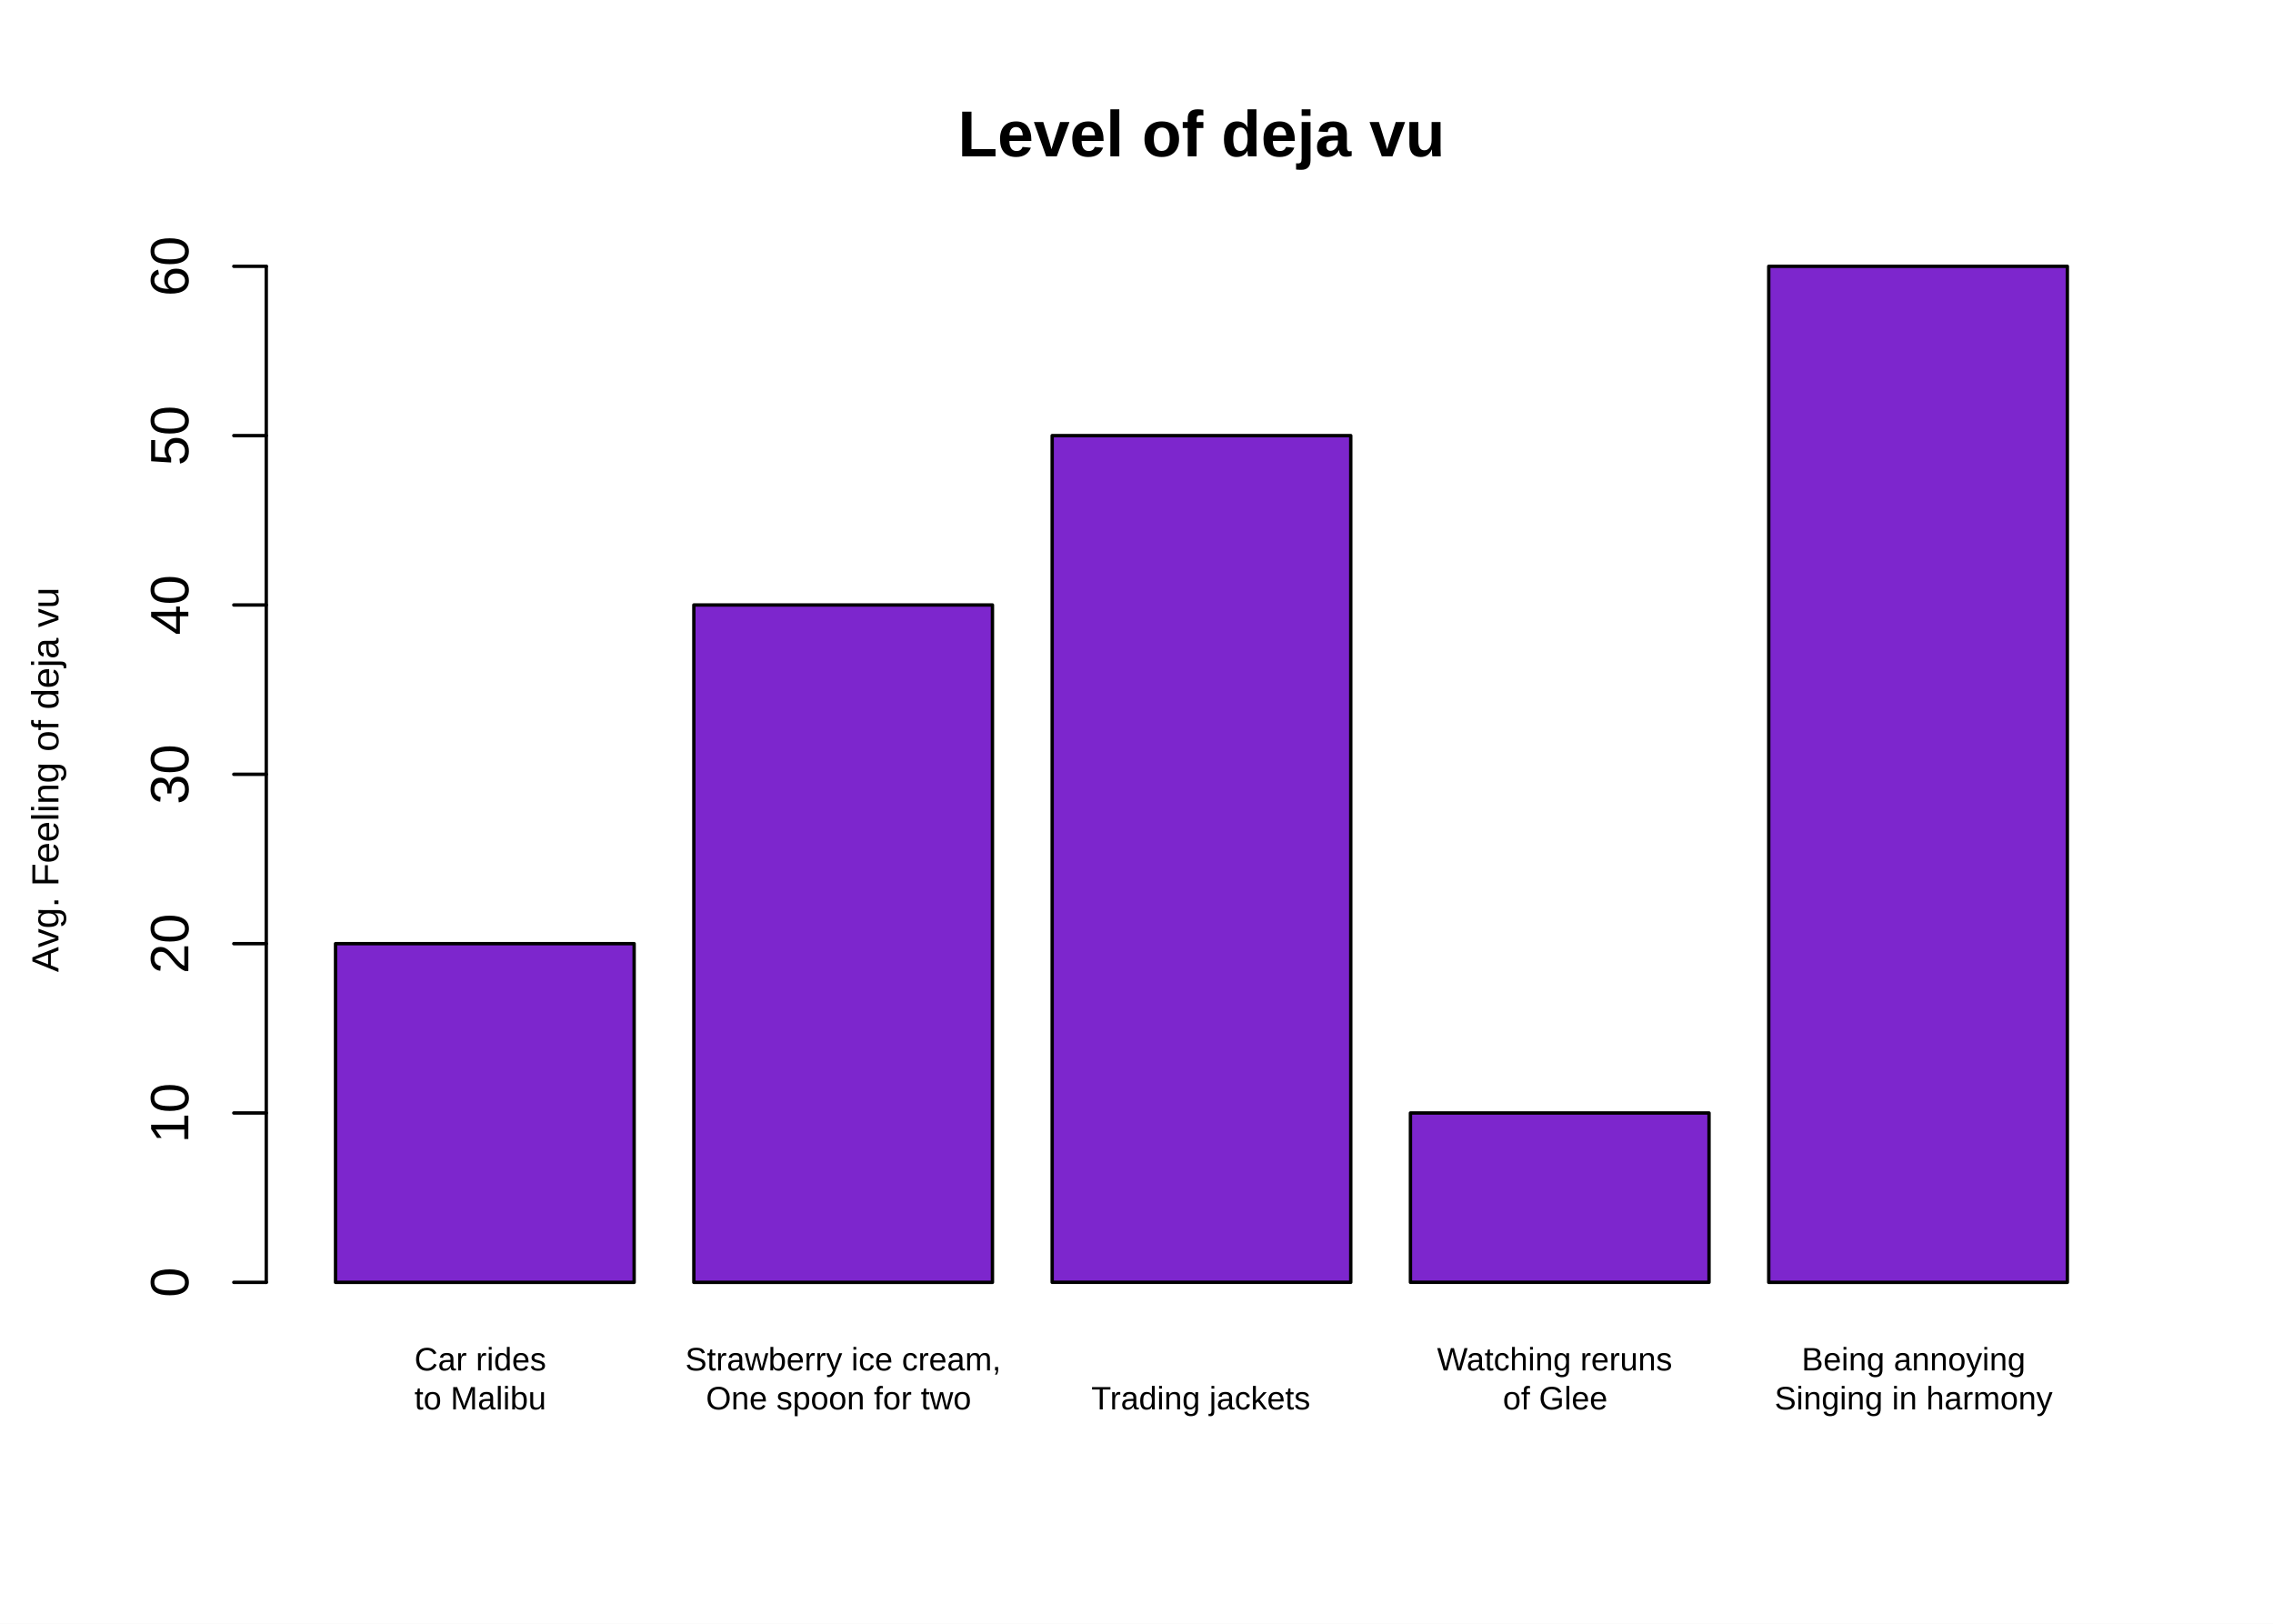
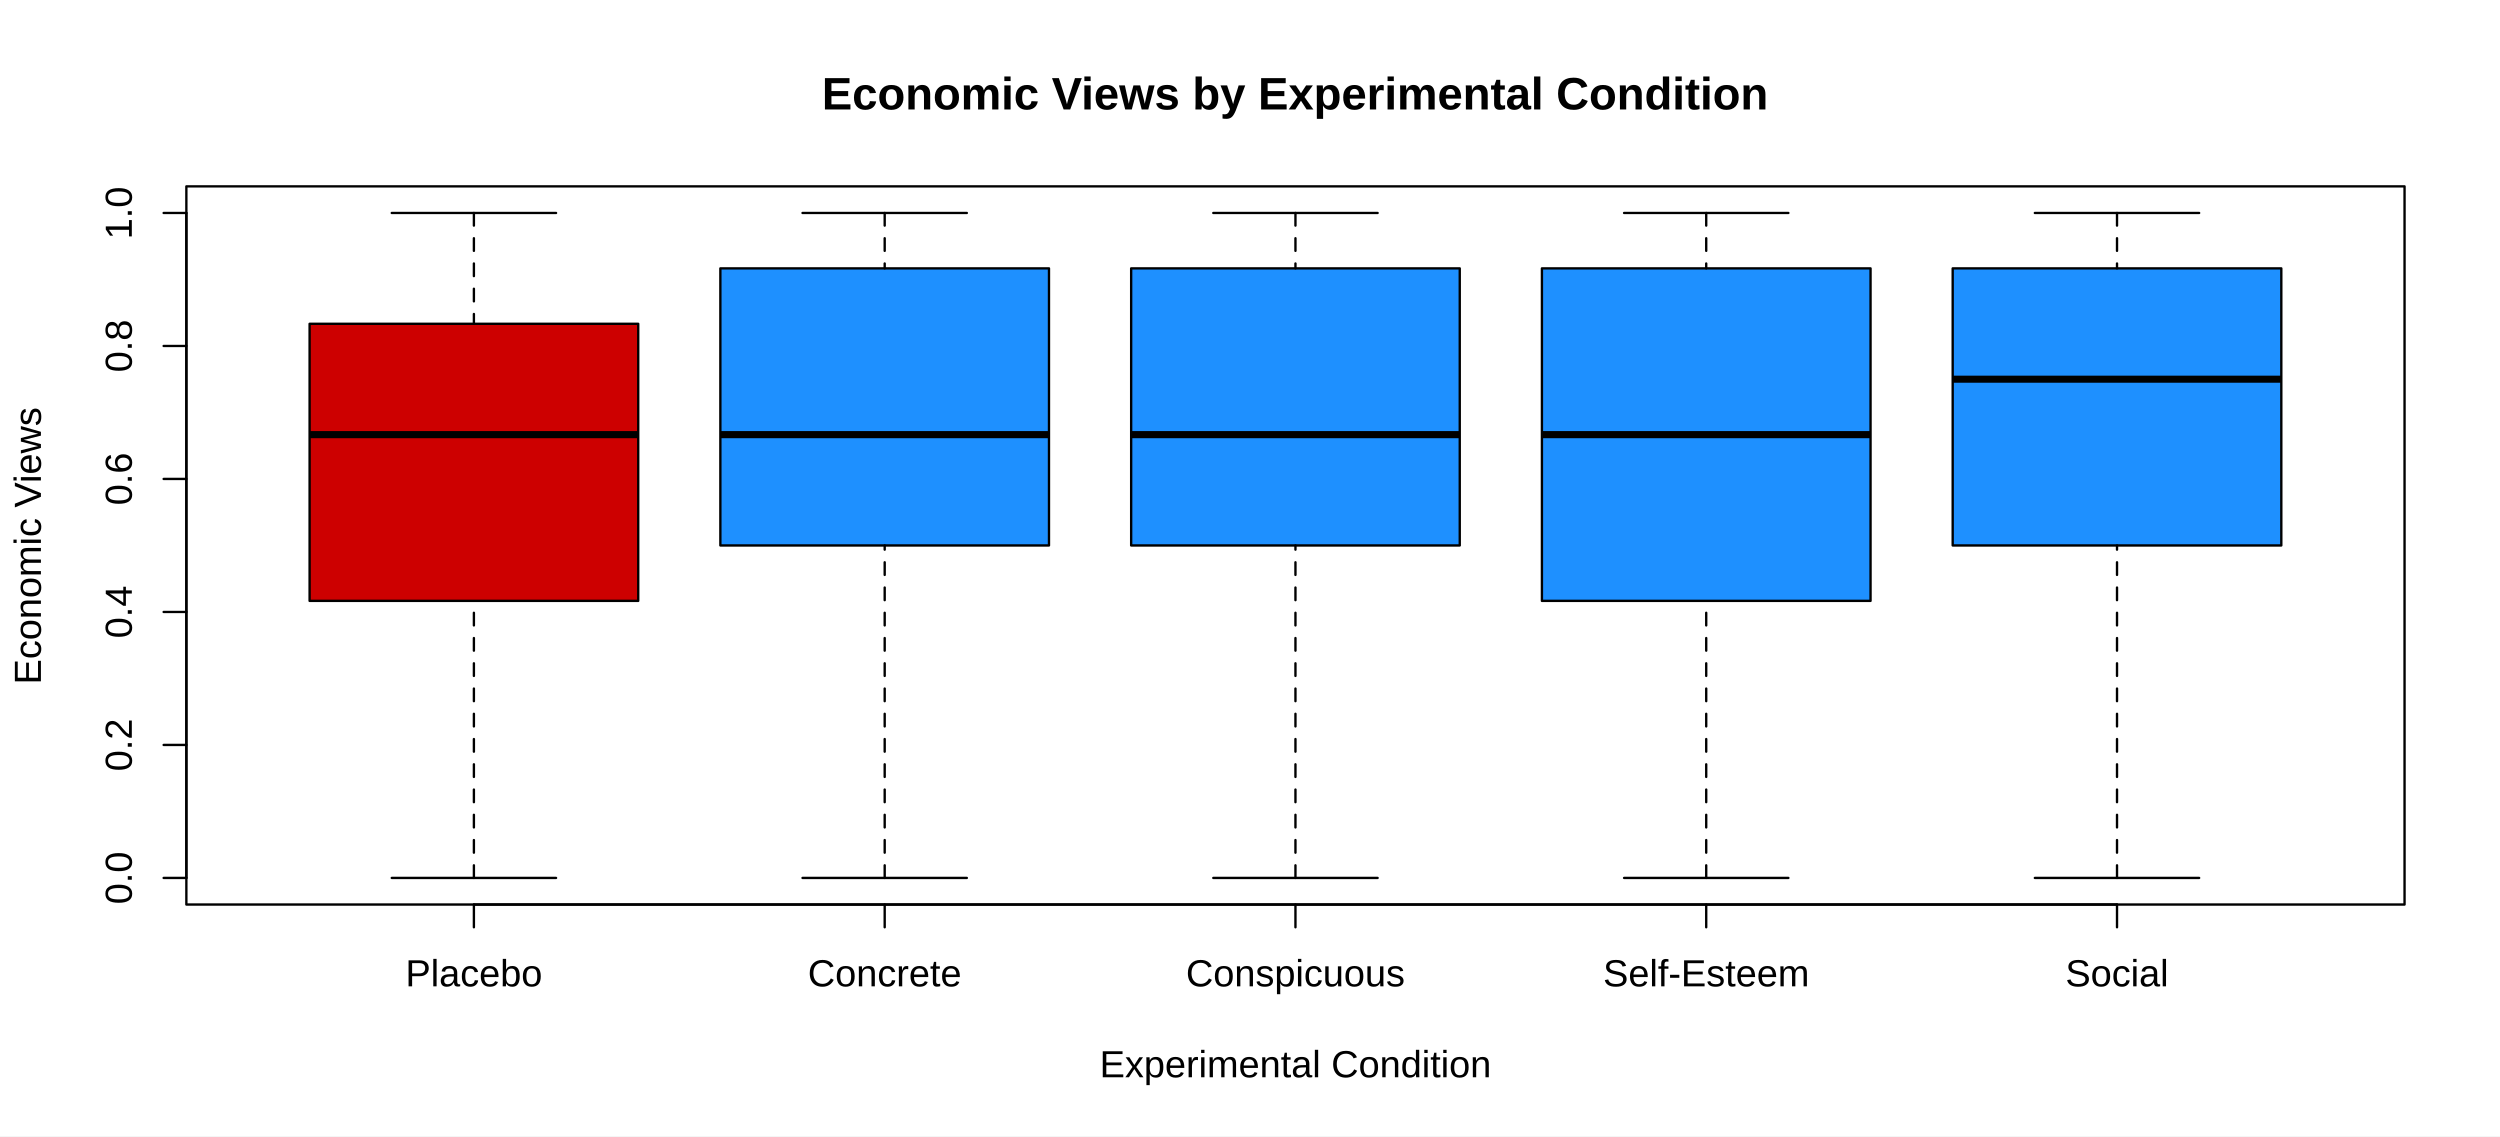
- <svg xmlns="http://www.w3.org/2000/svg" viewBox="0 0 504.00 360.00">
+ <svg xmlns="http://www.w3.org/2000/svg" viewBox="0 0 792.00 360.00">
  <defs>
    <style type="text/css">
    line, polyline, polygon, path, rect, circle {
      fill: none;
      stroke: #000000;
      stroke-linecap: round;
      stroke-linejoin: round;
      stroke-miterlimit: 10.00;
    }
  </style>
  </defs>
  <rect width="100%" height="100%" style="stroke: none; fill: #FFFFFF;" />
-   <rect x="74.40" y="209.22" width="66.21" height="75.09" style="stroke-width: 0.75; fill: #7D26CD;" />
-   <rect x="153.85" y="134.13" width="66.21" height="150.18" style="stroke-width: 0.75; fill: #7D26CD;" />
-   <rect x="233.30" y="96.58" width="66.21" height="187.72" style="stroke-width: 0.75; fill: #7D26CD;" />
-   <rect x="312.74" y="246.76" width="66.21" height="37.54" style="stroke-width: 0.75; fill: #7D26CD;" />
-   <rect x="392.19" y="59.04" width="66.21" height="225.27" style="stroke-width: 0.75; fill: #7D26CD;" />
-   <text x="91.90" y="303.84" style="font-size: 7.20px; font-family: Arial;" textLength="31.21px" lengthAdjust="spacingAndGlyphs">Car rides </text>
-   <text x="91.90" y="312.48" style="font-size: 7.20px; font-family: Arial;" textLength="31.22px" lengthAdjust="spacingAndGlyphs"> to Malibu</text>
-   <text x="151.94" y="303.84" style="font-size: 7.20px; font-family: Arial;" textLength="70.02px" lengthAdjust="spacingAndGlyphs">Strawberry ice cream,</text>
-   <text x="156.53" y="312.48" style="font-size: 7.20px; font-family: Arial;" textLength="60.83px" lengthAdjust="spacingAndGlyphs"> One spoon for two</text>
-   <text x="241.99" y="312.48" style="font-size: 7.20px; font-family: Arial;" textLength="48.82px" lengthAdjust="spacingAndGlyphs">Trading jackets</text>
-   <text x="318.64" y="303.84" style="font-size: 7.20px; font-family: Arial;" textLength="54.42px" lengthAdjust="spacingAndGlyphs">Watching reruns </text>
-   <text x="333.24" y="312.48" style="font-size: 7.20px; font-family: Arial;" textLength="25.21px" lengthAdjust="spacingAndGlyphs"> of Glee</text>
-   <text x="399.48" y="303.84" style="font-size: 7.20px; font-family: Arial;" textLength="51.64px" lengthAdjust="spacingAndGlyphs">Being annoying </text>
-   <text x="393.48" y="312.48" style="font-size: 7.20px; font-family: Arial;" textLength="63.64px" lengthAdjust="spacingAndGlyphs"> Singing in harmony</text>
-   <text x="212.38" y="34.67" style="font-size: 14.40px; font-weight: bold; font-family: Arial;" textLength="108.04px" lengthAdjust="spacingAndGlyphs">Level of deja vu</text>
-   <text transform="translate(12.96,215.53) rotate(-90)" style="font-size: 8.40px; font-family: Arial;" textLength="85.45px" lengthAdjust="spacingAndGlyphs">Avg. Feeling of deja vu</text>
-   <line x1="59.04" y1="284.31" x2="59.04" y2="59.04" style="stroke-width: 0.75;" />
-   <line x1="59.04" y1="284.31" x2="51.84" y2="284.31" style="stroke-width: 0.75;" />
-   <line x1="59.04" y1="246.76" x2="51.84" y2="246.76" style="stroke-width: 0.75;" />
-   <line x1="59.04" y1="209.22" x2="51.84" y2="209.22" style="stroke-width: 0.75;" />
-   <line x1="59.04" y1="171.67" x2="51.84" y2="171.67" style="stroke-width: 0.75;" />
-   <line x1="59.04" y1="134.13" x2="51.84" y2="134.13" style="stroke-width: 0.75;" />
-   <line x1="59.04" y1="96.58" x2="51.84" y2="96.58" style="stroke-width: 0.75;" />
-   <line x1="59.04" y1="59.04" x2="51.84" y2="59.04" style="stroke-width: 0.75;" />
-   <text transform="translate(41.76,287.64) rotate(-90)" style="font-size: 12.00px; font-family: Arial;" textLength="6.67px" lengthAdjust="spacingAndGlyphs">0</text>
-   <text transform="translate(41.76,253.44) rotate(-90)" style="font-size: 12.00px; font-family: Arial;" textLength="13.35px" lengthAdjust="spacingAndGlyphs">10</text>
-   <text transform="translate(41.76,215.89) rotate(-90)" style="font-size: 12.00px; font-family: Arial;" textLength="13.35px" lengthAdjust="spacingAndGlyphs">20</text>
-   <text transform="translate(41.76,178.35) rotate(-90)" style="font-size: 12.00px; font-family: Arial;" textLength="13.35px" lengthAdjust="spacingAndGlyphs">30</text>
-   <text transform="translate(41.76,140.80) rotate(-90)" style="font-size: 12.00px; font-family: Arial;" textLength="13.35px" lengthAdjust="spacingAndGlyphs">40</text>
-   <text transform="translate(41.76,103.26) rotate(-90)" style="font-size: 12.00px; font-family: Arial;" textLength="13.35px" lengthAdjust="spacingAndGlyphs">50</text>
-   <text transform="translate(41.76,65.71) rotate(-90)" style="font-size: 12.00px; font-family: Arial;" textLength="13.35px" lengthAdjust="spacingAndGlyphs">60</text>
+   <defs>
+     <clipPath id="cpNTkuMDR8NzYxLjc2fDI4Ni41Nnw1OS4wNA==">
+       <rect x="59.04" y="59.04" width="702.72" height="227.52" />
+     </clipPath>
+   </defs>
+   <polygon points="98.08,190.36 202.19,190.36 202.19,102.58 98.08,102.58 " style="stroke-width: 0.75; stroke: none; fill: #CD0000;" clip-path="url(#cpNTkuMDR8NzYxLjc2fDI4Ni41Nnw1OS4wNA==)" />
+   <line x1="98.08" y1="137.69" x2="202.19" y2="137.69" style="stroke-width: 2.25; stroke-linecap: butt;" clip-path="url(#cpNTkuMDR8NzYxLjc2fDI4Ni41Nnw1OS4wNA==)" />
+   <line x1="150.13" y1="278.13" x2="150.13" y2="190.36" style="stroke-width: 0.75; stroke-dasharray: 4.00,4.00;" clip-path="url(#cpNTkuMDR8NzYxLjc2fDI4Ni41Nnw1OS4wNA==)" />
+   <line x1="150.13" y1="67.47" x2="150.13" y2="102.58" style="stroke-width: 0.75; stroke-dasharray: 4.00,4.00;" clip-path="url(#cpNTkuMDR8NzYxLjc2fDI4Ni41Nnw1OS4wNA==)" />
+   <line x1="124.11" y1="278.13" x2="176.16" y2="278.13" style="stroke-width: 0.75;" clip-path="url(#cpNTkuMDR8NzYxLjc2fDI4Ni41Nnw1OS4wNA==)" />
+   <line x1="124.11" y1="67.47" x2="176.16" y2="67.47" style="stroke-width: 0.75;" clip-path="url(#cpNTkuMDR8NzYxLjc2fDI4Ni41Nnw1OS4wNA==)" />
+   <polyline points="98.08,190.36 202.19,190.36 202.19,102.58 98.08,102.58 98.08,190.36 " style="stroke-width: 0.75;" clip-path="url(#cpNTkuMDR8NzYxLjc2fDI4Ni41Nnw1OS4wNA==)" />
+   <polygon points="228.21,172.80 332.32,172.80 332.32,85.02 228.21,85.02 " style="stroke-width: 0.75; stroke: none; fill: #1E90FF;" clip-path="url(#cpNTkuMDR8NzYxLjc2fDI4Ni41Nnw1OS4wNA==)" />
+   <line x1="228.21" y1="137.69" x2="332.32" y2="137.69" style="stroke-width: 2.25; stroke-linecap: butt;" clip-path="url(#cpNTkuMDR8NzYxLjc2fDI4Ni41Nnw1OS4wNA==)" />
+   <line x1="280.27" y1="278.13" x2="280.27" y2="172.80" style="stroke-width: 0.75; stroke-dasharray: 4.00,4.00;" clip-path="url(#cpNTkuMDR8NzYxLjc2fDI4Ni41Nnw1OS4wNA==)" />
+   <line x1="280.27" y1="67.47" x2="280.27" y2="85.02" style="stroke-width: 0.75; stroke-dasharray: 4.00,4.00;" clip-path="url(#cpNTkuMDR8NzYxLjc2fDI4Ni41Nnw1OS4wNA==)" />
+   <line x1="254.24" y1="278.13" x2="306.29" y2="278.13" style="stroke-width: 0.75;" clip-path="url(#cpNTkuMDR8NzYxLjc2fDI4Ni41Nnw1OS4wNA==)" />
+   <line x1="254.24" y1="67.47" x2="306.29" y2="67.47" style="stroke-width: 0.75;" clip-path="url(#cpNTkuMDR8NzYxLjc2fDI4Ni41Nnw1OS4wNA==)" />
+   <polyline points="228.21,172.80 332.32,172.80 332.32,85.02 228.21,85.02 228.21,172.80 " style="stroke-width: 0.75;" clip-path="url(#cpNTkuMDR8NzYxLjc2fDI4Ni41Nnw1OS4wNA==)" />
+   <polygon points="358.35,172.80 462.45,172.80 462.45,85.02 358.35,85.02 " style="stroke-width: 0.75; stroke: none; fill: #1E90FF;" clip-path="url(#cpNTkuMDR8NzYxLjc2fDI4Ni41Nnw1OS4wNA==)" />
+   <line x1="358.35" y1="137.69" x2="462.45" y2="137.69" style="stroke-width: 2.25; stroke-linecap: butt;" clip-path="url(#cpNTkuMDR8NzYxLjc2fDI4Ni41Nnw1OS4wNA==)" />
+   <line x1="410.40" y1="278.13" x2="410.40" y2="172.80" style="stroke-width: 0.75; stroke-dasharray: 4.00,4.00;" clip-path="url(#cpNTkuMDR8NzYxLjc2fDI4Ni41Nnw1OS4wNA==)" />
+   <line x1="410.40" y1="67.47" x2="410.40" y2="85.02" style="stroke-width: 0.75; stroke-dasharray: 4.00,4.00;" clip-path="url(#cpNTkuMDR8NzYxLjc2fDI4Ni41Nnw1OS4wNA==)" />
+   <line x1="384.37" y1="278.13" x2="436.43" y2="278.13" style="stroke-width: 0.75;" clip-path="url(#cpNTkuMDR8NzYxLjc2fDI4Ni41Nnw1OS4wNA==)" />
+   <line x1="384.37" y1="67.47" x2="436.43" y2="67.47" style="stroke-width: 0.75;" clip-path="url(#cpNTkuMDR8NzYxLjc2fDI4Ni41Nnw1OS4wNA==)" />
+   <polyline points="358.35,172.80 462.45,172.80 462.45,85.02 358.35,85.02 358.35,172.80 " style="stroke-width: 0.75;" clip-path="url(#cpNTkuMDR8NzYxLjc2fDI4Ni41Nnw1OS4wNA==)" />
+   <polygon points="488.48,190.36 592.59,190.36 592.59,85.02 488.48,85.02 " style="stroke-width: 0.75; stroke: none; fill: #1E90FF;" clip-path="url(#cpNTkuMDR8NzYxLjc2fDI4Ni41Nnw1OS4wNA==)" />
+   <line x1="488.48" y1="137.69" x2="592.59" y2="137.69" style="stroke-width: 2.25; stroke-linecap: butt;" clip-path="url(#cpNTkuMDR8NzYxLjc2fDI4Ni41Nnw1OS4wNA==)" />
+   <line x1="540.53" y1="278.13" x2="540.53" y2="190.36" style="stroke-width: 0.75; stroke-dasharray: 4.00,4.00;" clip-path="url(#cpNTkuMDR8NzYxLjc2fDI4Ni41Nnw1OS4wNA==)" />
+   <line x1="540.53" y1="67.47" x2="540.53" y2="85.02" style="stroke-width: 0.75; stroke-dasharray: 4.00,4.00;" clip-path="url(#cpNTkuMDR8NzYxLjc2fDI4Ni41Nnw1OS4wNA==)" />
+   <line x1="514.51" y1="278.13" x2="566.56" y2="278.13" style="stroke-width: 0.75;" clip-path="url(#cpNTkuMDR8NzYxLjc2fDI4Ni41Nnw1OS4wNA==)" />
+   <line x1="514.51" y1="67.47" x2="566.56" y2="67.47" style="stroke-width: 0.75;" clip-path="url(#cpNTkuMDR8NzYxLjc2fDI4Ni41Nnw1OS4wNA==)" />
+   <polyline points="488.48,190.36 592.59,190.36 592.59,85.02 488.48,85.02 488.48,190.36 " style="stroke-width: 0.75;" clip-path="url(#cpNTkuMDR8NzYxLjc2fDI4Ni41Nnw1OS4wNA==)" />
+   <polygon points="618.61,172.80 722.72,172.80 722.72,85.02 618.61,85.02 " style="stroke-width: 0.75; stroke: none; fill: #1E90FF;" clip-path="url(#cpNTkuMDR8NzYxLjc2fDI4Ni41Nnw1OS4wNA==)" />
+   <line x1="618.61" y1="120.13" x2="722.72" y2="120.13" style="stroke-width: 2.25; stroke-linecap: butt;" clip-path="url(#cpNTkuMDR8NzYxLjc2fDI4Ni41Nnw1OS4wNA==)" />
+   <line x1="670.67" y1="278.13" x2="670.67" y2="172.80" style="stroke-width: 0.75; stroke-dasharray: 4.00,4.00;" clip-path="url(#cpNTkuMDR8NzYxLjc2fDI4Ni41Nnw1OS4wNA==)" />
+   <line x1="670.67" y1="67.47" x2="670.67" y2="85.02" style="stroke-width: 0.75; stroke-dasharray: 4.00,4.00;" clip-path="url(#cpNTkuMDR8NzYxLjc2fDI4Ni41Nnw1OS4wNA==)" />
+   <line x1="644.64" y1="278.13" x2="696.69" y2="278.13" style="stroke-width: 0.75;" clip-path="url(#cpNTkuMDR8NzYxLjc2fDI4Ni41Nnw1OS4wNA==)" />
+   <line x1="644.64" y1="67.47" x2="696.69" y2="67.47" style="stroke-width: 0.75;" clip-path="url(#cpNTkuMDR8NzYxLjc2fDI4Ni41Nnw1OS4wNA==)" />
+   <polyline points="618.61,172.80 722.72,172.80 722.72,85.02 618.61,85.02 618.61,172.80 " style="stroke-width: 0.75;" clip-path="url(#cpNTkuMDR8NzYxLjc2fDI4Ni41Nnw1OS4wNA==)" />
+   <defs>
+     <clipPath id="cpMC4wMHw3OTIuMDB8MzYwLjAwfDAuMDA=">
+       <rect x="0.00" y="0.00" width="792.00" height="360.00" />
+     </clipPath>
+   </defs>
+   <line x1="150.13" y1="286.56" x2="670.67" y2="286.56" style="stroke-width: 0.75;" clip-path="url(#cpMC4wMHw3OTIuMDB8MzYwLjAwfDAuMDA=)" />
+   <line x1="150.13" y1="286.56" x2="150.13" y2="293.76" style="stroke-width: 0.75;" clip-path="url(#cpMC4wMHw3OTIuMDB8MzYwLjAwfDAuMDA=)" />
+   <line x1="280.27" y1="286.56" x2="280.27" y2="293.76" style="stroke-width: 0.75;" clip-path="url(#cpMC4wMHw3OTIuMDB8MzYwLjAwfDAuMDA=)" />
+   <line x1="410.40" y1="286.56" x2="410.40" y2="293.76" style="stroke-width: 0.75;" clip-path="url(#cpMC4wMHw3OTIuMDB8MzYwLjAwfDAuMDA=)" />
+   <line x1="540.53" y1="286.56" x2="540.53" y2="293.76" style="stroke-width: 0.75;" clip-path="url(#cpMC4wMHw3OTIuMDB8MzYwLjAwfDAuMDA=)" />
+   <line x1="670.67" y1="286.56" x2="670.67" y2="293.76" style="stroke-width: 0.75;" clip-path="url(#cpMC4wMHw3OTIuMDB8MzYwLjAwfDAuMDA=)" />
+   <g clip-path="url(#cpMC4wMHw3OTIuMDB8MzYwLjAwfDAuMDA=)">
+     <text x="128.45" y="312.48" style="font-size: 12.00px; font-family: Arial;" textLength="43.37px" lengthAdjust="spacingAndGlyphs">Placebo</text>
+   </g>
+   <g clip-path="url(#cpMC4wMHw3OTIuMDB8MzYwLjAwfDAuMDA=)">
+     <text x="255.92" y="312.48" style="font-size: 12.00px; font-family: Arial;" textLength="48.69px" lengthAdjust="spacingAndGlyphs">Concrete</text>
+   </g>
+   <g clip-path="url(#cpMC4wMHw3OTIuMDB8MzYwLjAwfDAuMDA=)">
+     <text x="375.71" y="312.48" style="font-size: 12.00px; font-family: Arial;" textLength="69.38px" lengthAdjust="spacingAndGlyphs">Conspicuous</text>
+   </g>
+   <g clip-path="url(#cpMC4wMHw3OTIuMDB8MzYwLjAwfDAuMDA=)">
+     <text x="507.86" y="312.48" style="font-size: 12.00px; font-family: Arial;" textLength="65.36px" lengthAdjust="spacingAndGlyphs">Self-Esteem</text>
+   </g>
+   <g clip-path="url(#cpMC4wMHw3OTIuMDB8MzYwLjAwfDAuMDA=)">
+     <text x="654.32" y="312.48" style="font-size: 12.00px; font-family: Arial;" textLength="32.68px" lengthAdjust="spacingAndGlyphs">Social</text>
+   </g>
+   <line x1="59.04" y1="278.13" x2="59.04" y2="67.47" style="stroke-width: 0.75;" clip-path="url(#cpMC4wMHw3OTIuMDB8MzYwLjAwfDAuMDA=)" />
+   <line x1="59.04" y1="278.13" x2="51.84" y2="278.13" style="stroke-width: 0.75;" clip-path="url(#cpMC4wMHw3OTIuMDB8MzYwLjAwfDAuMDA=)" />
+   <line x1="59.04" y1="236.00" x2="51.84" y2="236.00" style="stroke-width: 0.75;" clip-path="url(#cpMC4wMHw3OTIuMDB8MzYwLjAwfDAuMDA=)" />
+   <line x1="59.04" y1="193.87" x2="51.84" y2="193.87" style="stroke-width: 0.75;" clip-path="url(#cpMC4wMHw3OTIuMDB8MzYwLjAwfDAuMDA=)" />
+   <line x1="59.04" y1="151.73" x2="51.84" y2="151.73" style="stroke-width: 0.75;" clip-path="url(#cpMC4wMHw3OTIuMDB8MzYwLjAwfDAuMDA=)" />
+   <line x1="59.04" y1="109.60" x2="51.84" y2="109.60" style="stroke-width: 0.75;" clip-path="url(#cpMC4wMHw3OTIuMDB8MzYwLjAwfDAuMDA=)" />
+   <line x1="59.04" y1="67.47" x2="51.84" y2="67.47" style="stroke-width: 0.75;" clip-path="url(#cpMC4wMHw3OTIuMDB8MzYwLjAwfDAuMDA=)" />
+   <g clip-path="url(#cpMC4wMHw3OTIuMDB8MzYwLjAwfDAuMDA=)">
+     <text transform="translate(41.76,286.47) rotate(-90)" style="font-size: 12.00px; font-family: Arial;" textLength="16.68px" lengthAdjust="spacingAndGlyphs">0.0</text>
+   </g>
+   <g clip-path="url(#cpMC4wMHw3OTIuMDB8MzYwLjAwfDAuMDA=)">
+     <text transform="translate(41.76,244.34) rotate(-90)" style="font-size: 12.00px; font-family: Arial;" textLength="16.68px" lengthAdjust="spacingAndGlyphs">0.2</text>
+   </g>
+   <g clip-path="url(#cpMC4wMHw3OTIuMDB8MzYwLjAwfDAuMDA=)">
+     <text transform="translate(41.76,202.21) rotate(-90)" style="font-size: 12.00px; font-family: Arial;" textLength="16.68px" lengthAdjust="spacingAndGlyphs">0.4</text>
+   </g>
+   <g clip-path="url(#cpMC4wMHw3OTIuMDB8MzYwLjAwfDAuMDA=)">
+     <text transform="translate(41.76,160.07) rotate(-90)" style="font-size: 12.00px; font-family: Arial;" textLength="16.68px" lengthAdjust="spacingAndGlyphs">0.6</text>
+   </g>
+   <g clip-path="url(#cpMC4wMHw3OTIuMDB8MzYwLjAwfDAuMDA=)">
+     <text transform="translate(41.76,117.94) rotate(-90)" style="font-size: 12.00px; font-family: Arial;" textLength="16.68px" lengthAdjust="spacingAndGlyphs">0.8</text>
+   </g>
+   <g clip-path="url(#cpMC4wMHw3OTIuMDB8MzYwLjAwfDAuMDA=)">
+     <text transform="translate(41.76,75.81) rotate(-90)" style="font-size: 12.00px; font-family: Arial;" textLength="16.68px" lengthAdjust="spacingAndGlyphs">1.0</text>
+   </g>
+   <g clip-path="url(#cpMC4wMHw3OTIuMDB8MzYwLjAwfDAuMDA=)">
+     <text x="260.37" y="34.67" style="font-size: 14.40px; font-weight: bold; font-family: Arial;" textLength="300.06px" lengthAdjust="spacingAndGlyphs">Economic Views by Experimental Condition</text>
+   </g>
+   <g clip-path="url(#cpMC4wMHw3OTIuMDB8MzYwLjAwfDAuMDA=)">
+     <text x="348.37" y="341.28" style="font-size: 12.00px; font-family: Arial;" textLength="124.07px" lengthAdjust="spacingAndGlyphs">Experimental Condition</text>
+   </g>
+   <g clip-path="url(#cpMC4wMHw3OTIuMDB8MzYwLjAwfDAuMDA=)">
+     <text transform="translate(12.96,216.82) rotate(-90)" style="font-size: 12.00px; font-family: Arial;" textLength="88.03px" lengthAdjust="spacingAndGlyphs">Economic Views</text>
+   </g>
+   <polyline points="59.04,286.56 761.76,286.56 761.76,59.04 59.04,59.04 59.04,286.56 " style="stroke-width: 0.75;" clip-path="url(#cpMC4wMHw3OTIuMDB8MzYwLjAwfDAuMDA=)" />
</svg>
